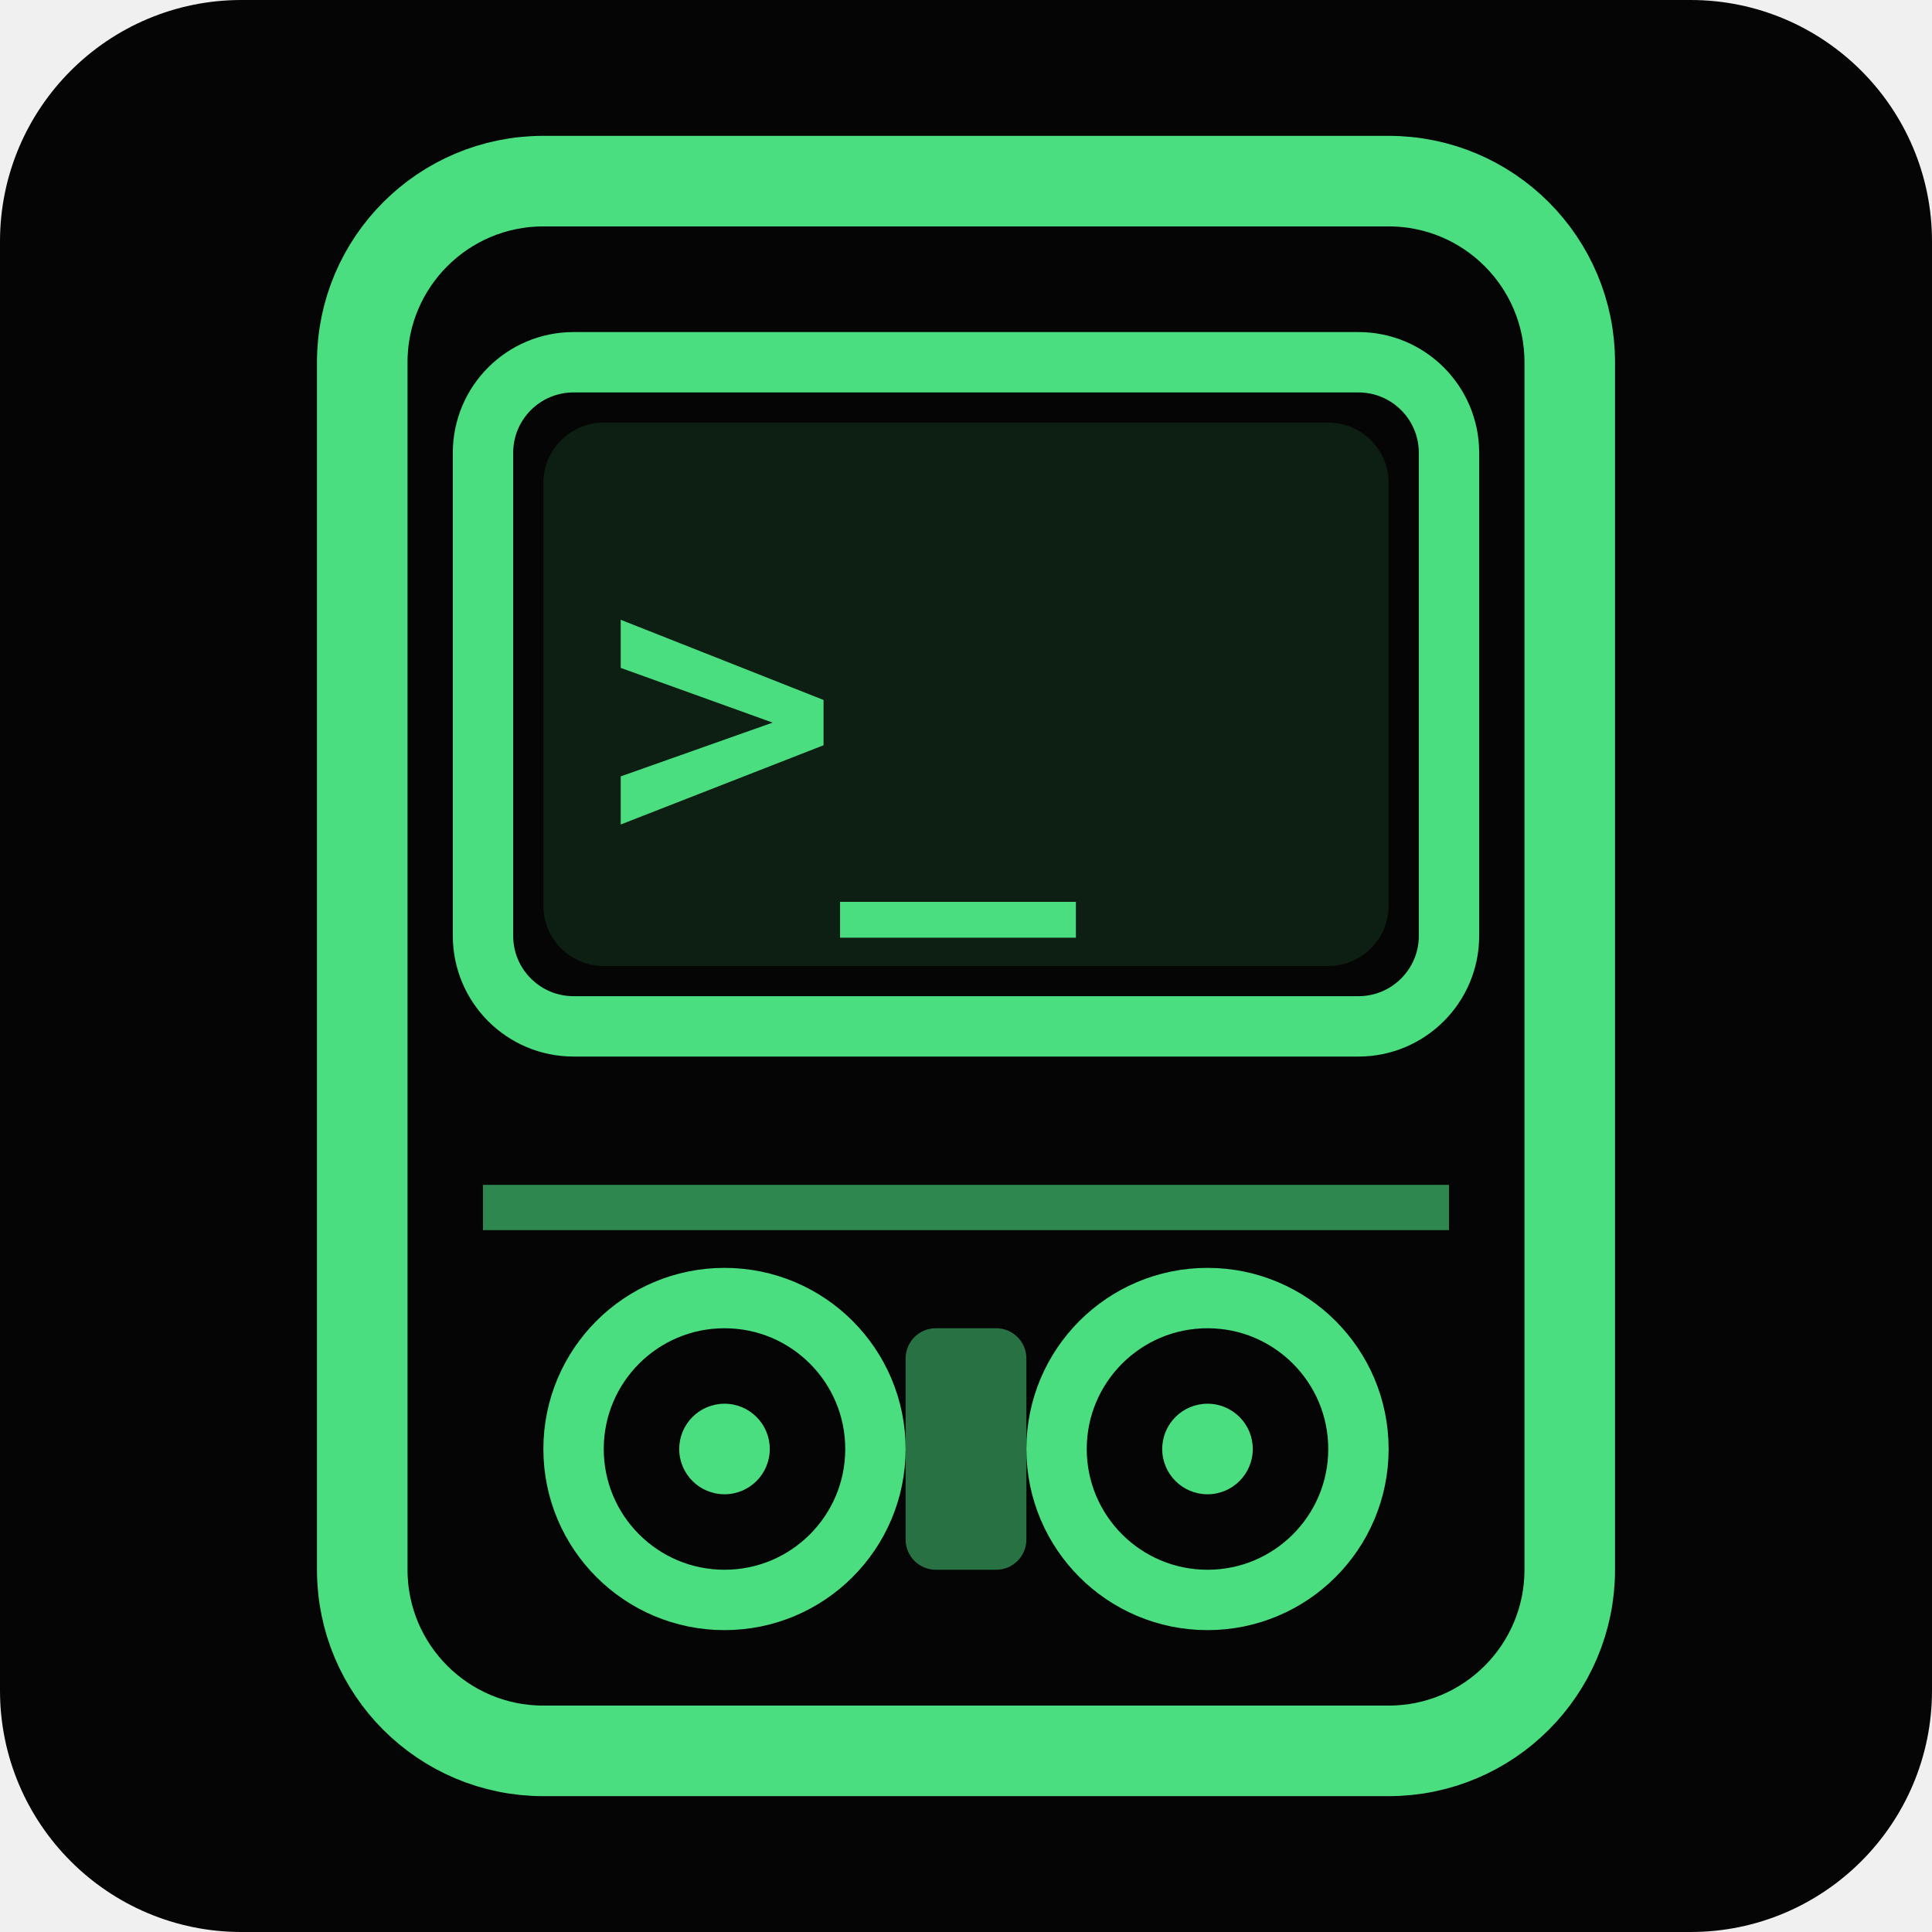
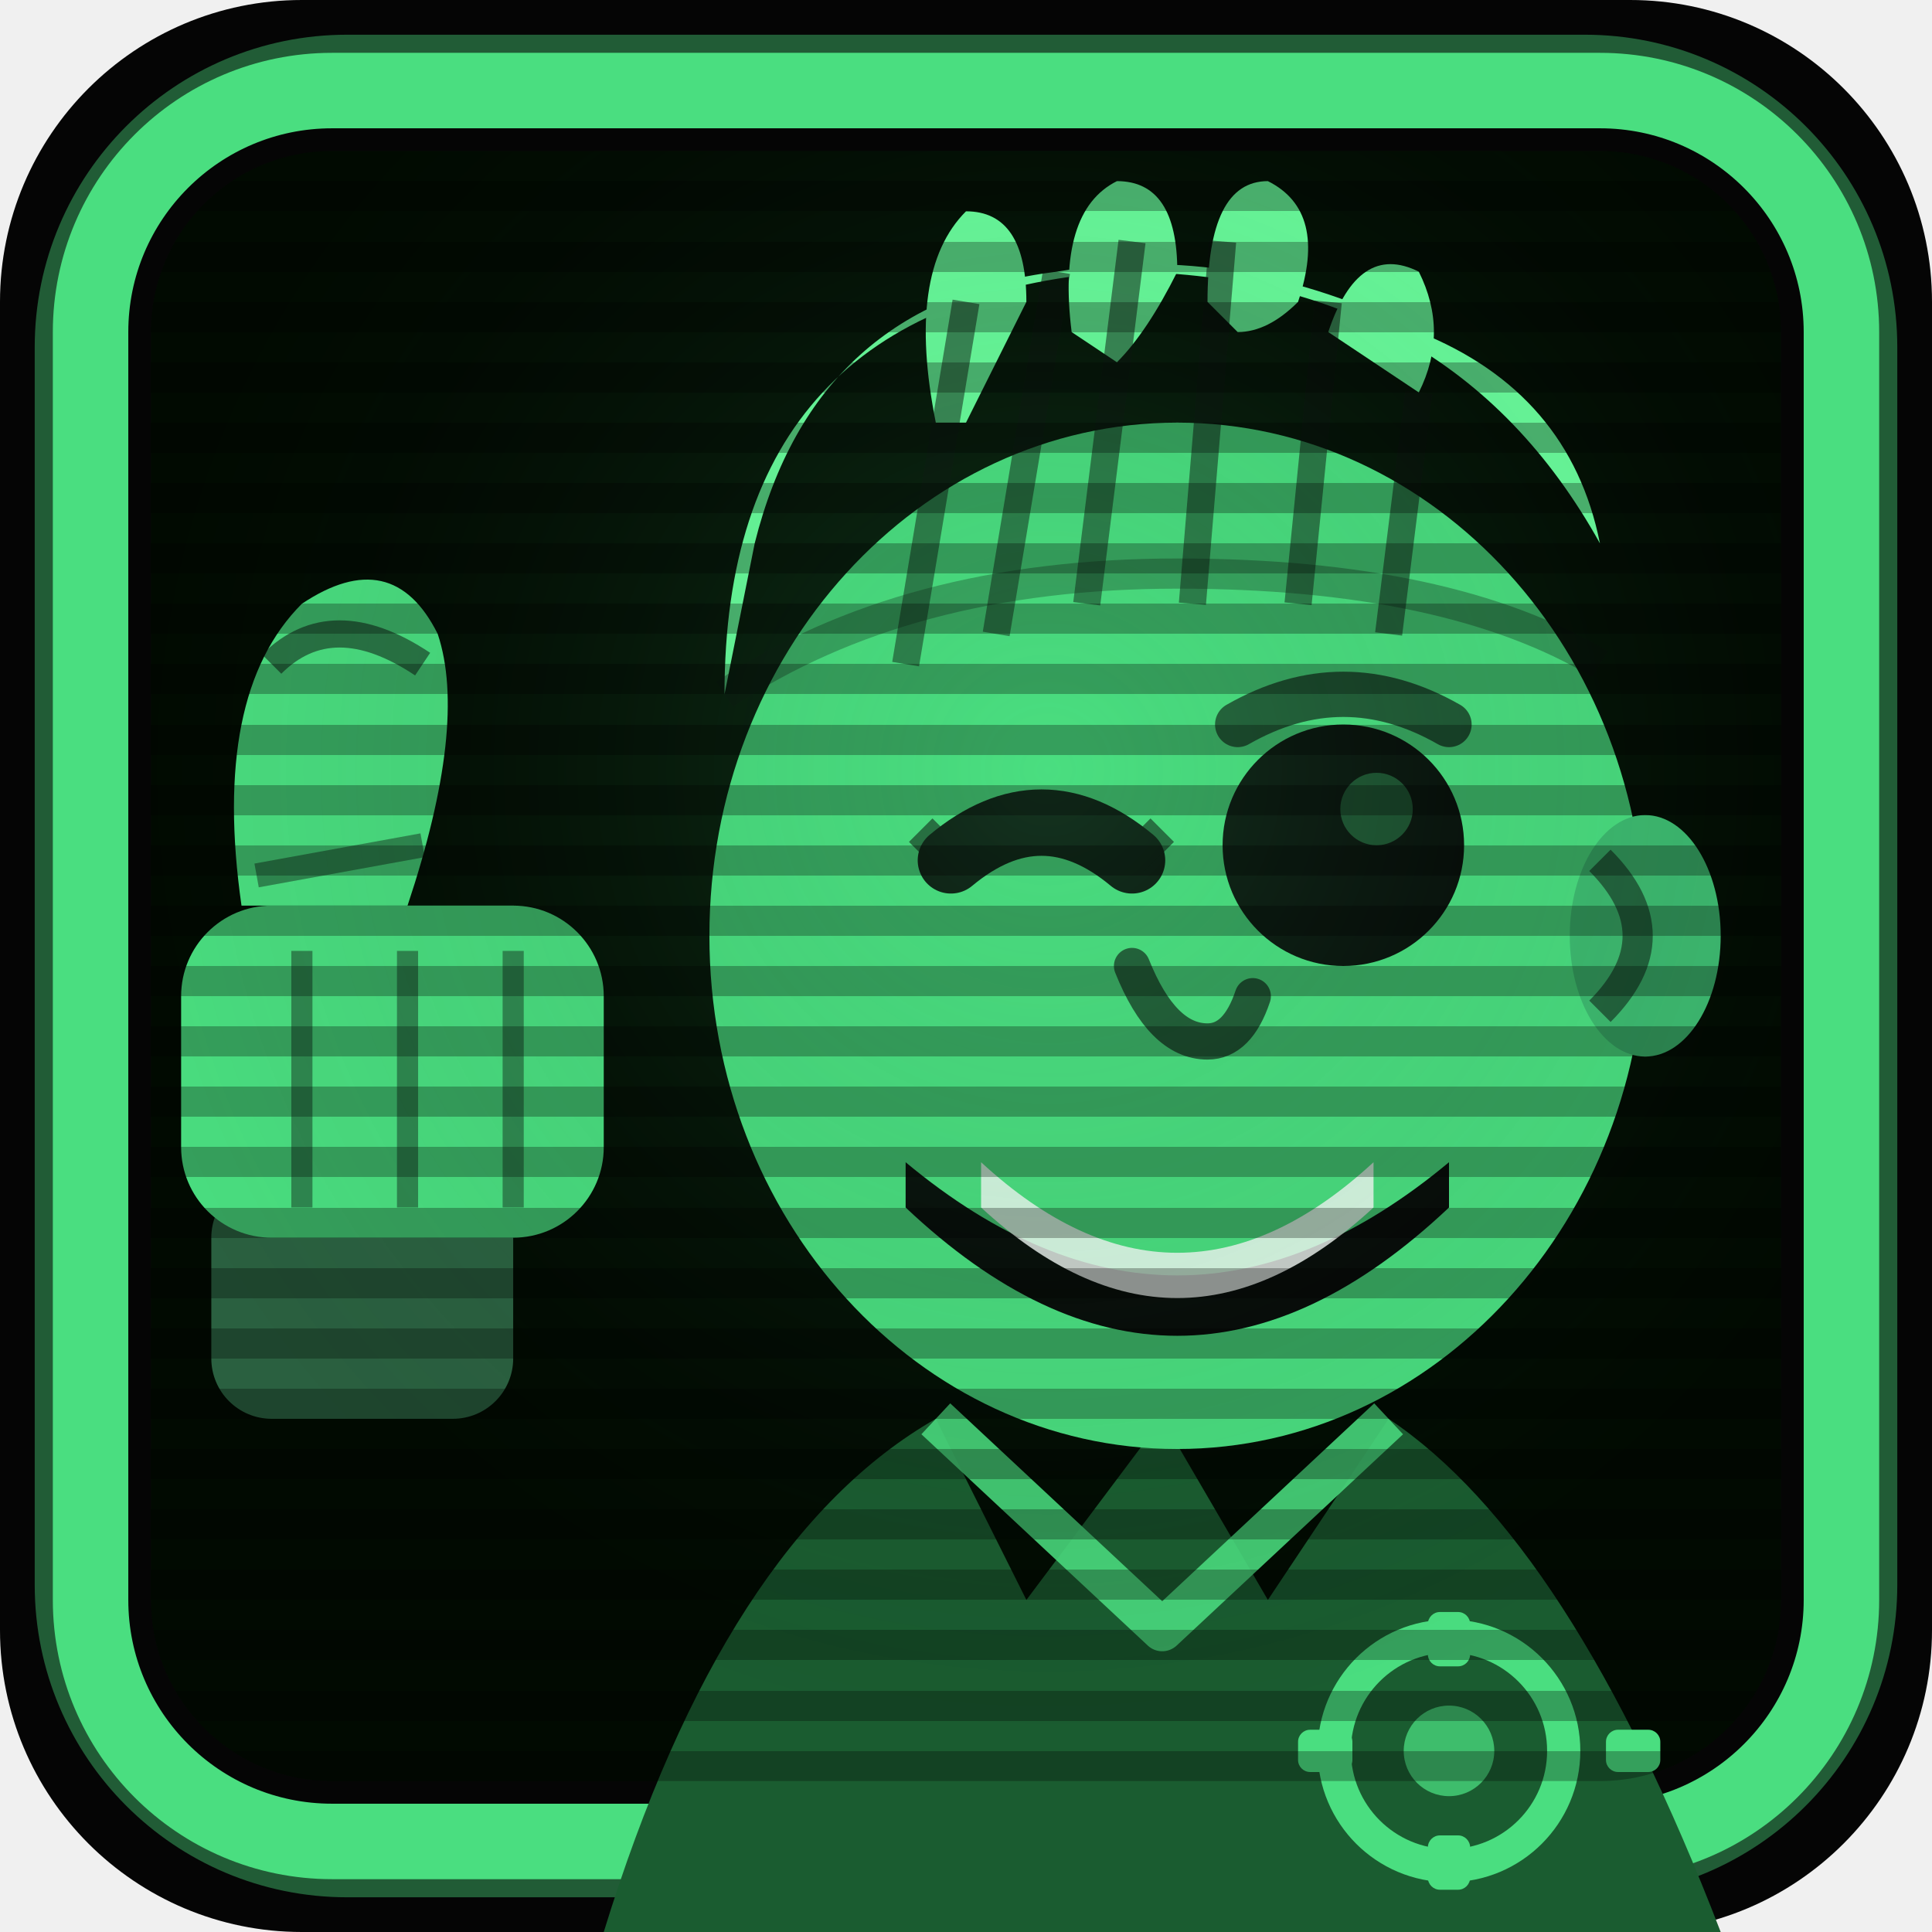
- <svg xmlns="http://www.w3.org/2000/svg" viewBox="0 0 32 32">
-   <rect width="32" height="32" rx="4" fill="#050505" />
-   <rect x="6" y="3" width="20" height="26" rx="3" fill="none" stroke="#4ade80" stroke-width="1.5" />
-   <rect x="8" y="6" width="16" height="11" rx="1.5" fill="#050505" stroke="#4ade80" stroke-width="1" />
-   <rect x="9" y="7" width="14" height="9" rx="1" fill="#4ade80" opacity="0.12" />
-   <text x="10" y="14" font-family="monospace" font-size="6.5" fill="#4ade80" font-weight="bold">&gt;_</text>
-   <line x1="8" y1="20" x2="24" y2="20" stroke="#4ade80" stroke-width="0.75" opacity="0.6" />
-   <circle cx="12" cy="24" r="2.5" fill="none" stroke="#4ade80" stroke-width="1" />
-   <circle cx="12" cy="24" r="0.75" fill="#4ade80" />
-   <circle cx="20" cy="24" r="2.5" fill="none" stroke="#4ade80" stroke-width="1" />
-   <circle cx="20" cy="24" r="0.75" fill="#4ade80" />
-   <rect x="15" y="22" width="2" height="4" rx="0.5" fill="#4ade80" opacity="0.5" />
+ <svg xmlns="http://www.w3.org/2000/svg" viewBox="0 0 64 64">
+   <defs>
+     <radialGradient id="screenGlow" cx="55%" cy="38%" r="60%">
+       <stop offset="0%" stop-color="#4ade80" stop-opacity="0.22" />
+       <stop offset="100%" stop-color="#050505" stop-opacity="0" />
+     </radialGradient>
+     <pattern id="scanlines" x="0" y="0" width="64" height="2" patternUnits="userSpaceOnUse">
+       <rect width="64" height="1" fill="#000000" opacity="0.28" />
+     </pattern>
+   </defs>
+   <rect width="64" height="64" rx="10" fill="#050505" />
+   <rect x="5" y="5" width="54" height="54" rx="6" fill="#010a01" />
+   <rect x="1.5" y="1.5" width="61" height="61" rx="10" fill="none" stroke="#4ade80" stroke-width="0.7" opacity="0.4" />
+   <rect x="3" y="3" width="58" height="58" rx="8" fill="none" stroke="#4ade80" stroke-width="2.5" />
+   <rect x="7" y="39" width="10" height="8" rx="2" fill="#2a6040" />
+   <rect x="6" y="30" width="14" height="11" rx="3" fill="#4ade80" />
+   <path d="M8 30 Q7 23 10 20 Q13 18 14.5 21 Q15.5 24 13.5 30 Z" fill="#4ade80" />
+   <path d="M9 22 Q11 20 14 22" fill="none" stroke="#050505" stroke-width="0.9" opacity="0.5" />
+   <line x1="8.5" y1="29" x2="14" y2="28" stroke="#050505" stroke-width="0.8" opacity="0.4" />
+   <line x1="10" y1="31.5" x2="10" y2="40" stroke="#050505" stroke-width="0.7" opacity="0.4" />
+   <line x1="13.5" y1="31.5" x2="13.5" y2="40" stroke="#050505" stroke-width="0.7" opacity="0.4" />
+   <line x1="17" y1="31.5" x2="17" y2="40" stroke="#050505" stroke-width="0.7" opacity="0.4" />
+   <path d="M20 64 Q24 51 31 47 L34 53 L38.5 47 L42 53 L46 47 Q52 51 57 64 Z" fill="#1a5c30" />
+   <path d="M31 47 L38.5 54 L46 47" fill="none" stroke="#4ade80" stroke-width="1.4" stroke-linejoin="round" opacity="0.9" />
+   <circle cx="48" cy="58" r="3.8" fill="none" stroke="#4ade80" stroke-width="1.1" />
+   <circle cx="48" cy="58" r="1.5" fill="#4ade80" opacity="0.75" />
+   <rect x="47.3" y="53.4" width="1.4" height="1.8" rx="0.4" fill="#4ade80" />
+   <rect x="47.3" y="60.8" width="1.4" height="1.8" rx="0.4" fill="#4ade80" />
+   <rect x="53.2" y="57.3" width="1.8" height="1.4" rx="0.4" fill="#4ade80" />
+   <rect x="43" y="57.3" width="1.8" height="1.4" rx="0.4" fill="#4ade80" />
+   <ellipse cx="39" cy="31" rx="15.5" ry="17" fill="#4ade80" />
+   <path d="M24 23 Q24 10 37 9 Q48 9 53 18 Q52 13 47 11 Q41 8 35 9 Q27 10 25 18 Z" fill="#6bff9e" />
+   <path d="M31 14 Q30 9 32 7 Q34 7 34 10 Q33 12 32 14 Z" fill="#6bff9e" />
+   <path d="M35.5 11 Q35 7 37 6 Q39 6 39 9 Q38 11 37 12 Z" fill="#6bff9e" />
+   <path d="M40 10 Q40 6 42 6 Q44 7 43 10 Q42 11 41 11 Z" fill="#6bff9e" />
+   <path d="M44 11 Q45 8 47 9 Q48 11 47 13 Z" fill="#6bff9e" />
+   <line x1="30" y1="22" x2="32" y2="10" stroke="#050505" stroke-width="0.9" opacity="0.5" />
+   <line x1="33" y1="21" x2="35" y2="9" stroke="#050505" stroke-width="0.9" opacity="0.5" />
+   <line x1="36" y1="20" x2="37.5" y2="8" stroke="#050505" stroke-width="0.9" opacity="0.5" />
+   <line x1="39.5" y1="20" x2="40.5" y2="8" stroke="#050505" stroke-width="0.9" opacity="0.5" />
+   <line x1="43" y1="20" x2="44" y2="10" stroke="#050505" stroke-width="0.9" opacity="0.5" />
+   <line x1="46" y1="21" x2="47" y2="13" stroke="#050505" stroke-width="0.9" opacity="0.5" />
+   <path d="M24 23 Q30 19 39 19 Q48 19 53 22" fill="none" stroke="#050505" stroke-width="1" opacity="0.3" />
+   <ellipse cx="54.5" cy="31" rx="2.5" ry="4" fill="#3dba70" />
+   <path d="M53 28.5 Q55.5 31 53 33.5" fill="none" stroke="#050505" stroke-width="1" opacity="0.5" />
+   <path d="M31.5 28.5 Q34.5 26 37.5 28.5" fill="none" stroke="#050505" stroke-width="2.2" stroke-linecap="round" />
+   <line x1="31.5" y1="28.5" x2="30.5" y2="27.5" stroke="#050505" stroke-width="1.1" opacity="0.6" />
+   <line x1="37.5" y1="28.5" x2="38.5" y2="27.5" stroke="#050505" stroke-width="1.1" opacity="0.6" />
+   <path d="M41 24 Q44.5 22 48 24" fill="none" stroke="#050505" stroke-width="1.5" stroke-linecap="round" opacity="0.65" />
+   <ellipse cx="44.5" cy="28" rx="4" ry="4" fill="#050505" />
+   <circle cx="45.6" cy="26.8" r="1.2" fill="#4ade80" opacity="0.3" />
+   <path d="M37.5 32 Q38.5 34.5 40 34.5 Q41 34.5 41.5 33" fill="none" stroke="#050505" stroke-width="1.2" stroke-linecap="round" opacity="0.65" />
+   <path d="M30 38.5 Q39 46 48 38.5 L48 40 Q39 48.5 30 40 Z" fill="#050505" />
+   <path d="M32.5 38.5 Q39 44.5 45.5 38.5 L45.5 40 Q39 46 32.5 40 Z" fill="white" opacity="0.82" />
+   <rect x="5" y="5" width="54" height="54" rx="6" fill="url(#screenGlow)" />
+   <rect x="5" y="5" width="54" height="54" rx="6" fill="url(#scanlines)" />
</svg>
